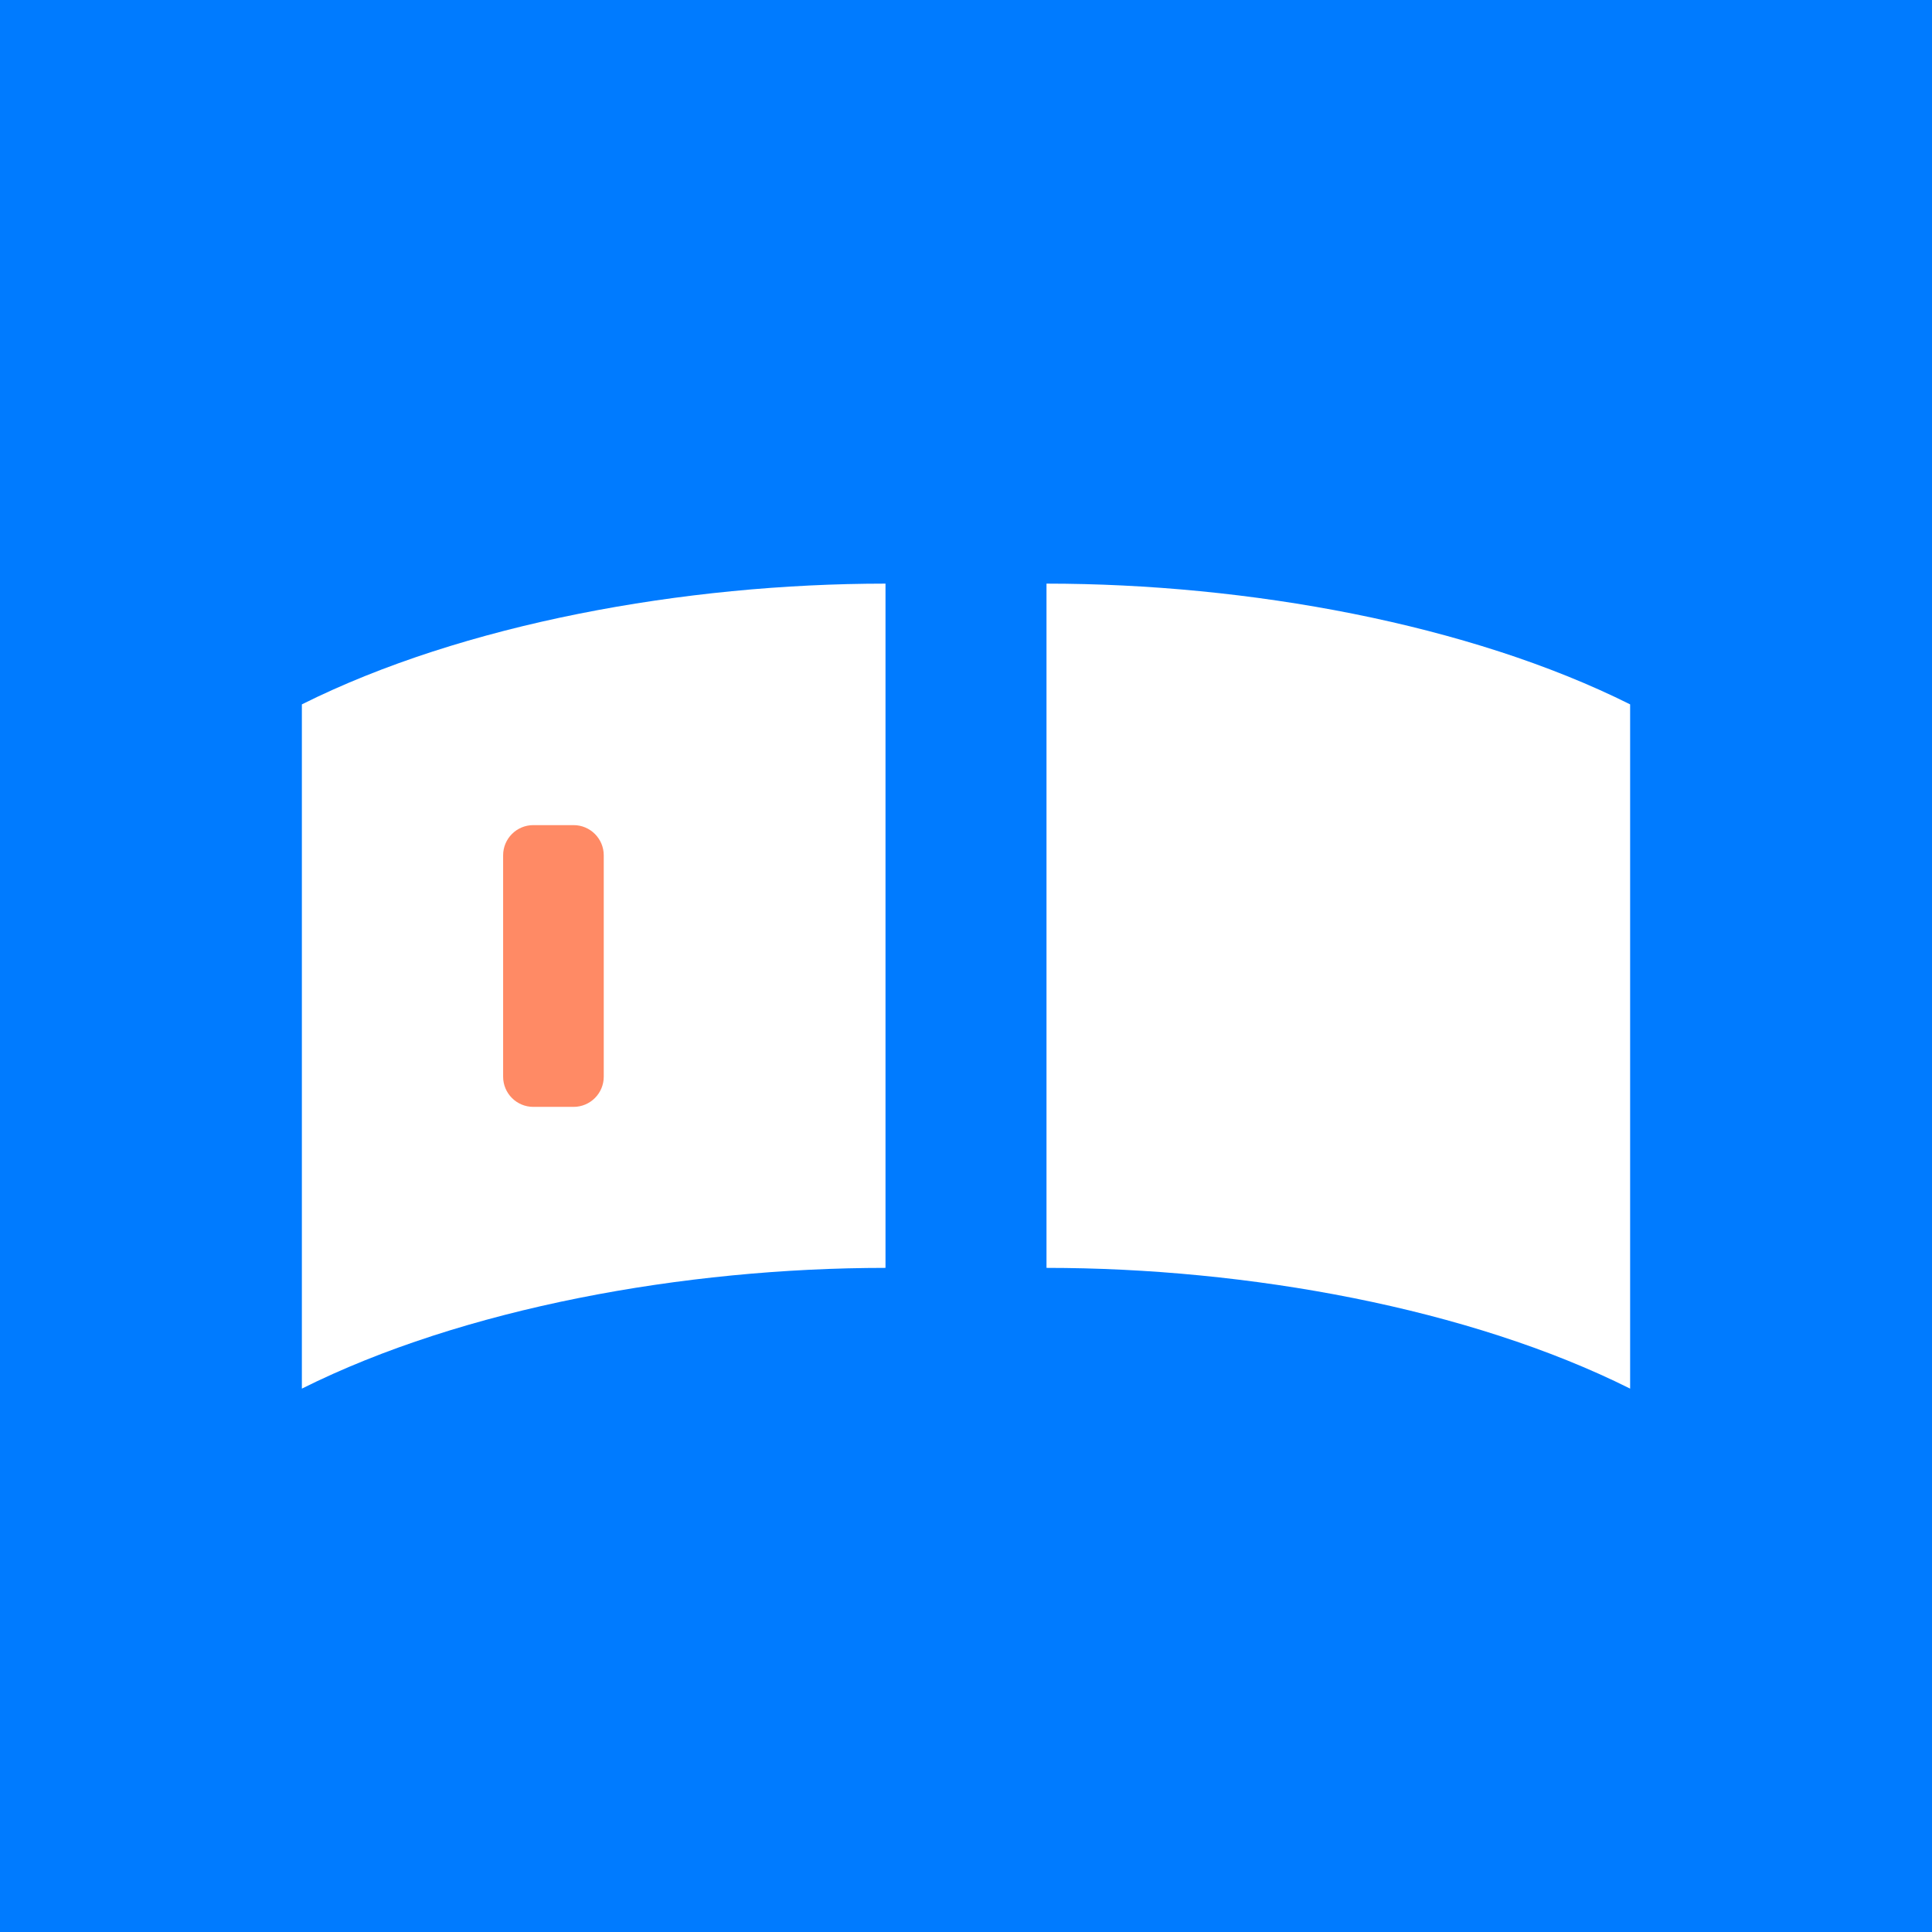
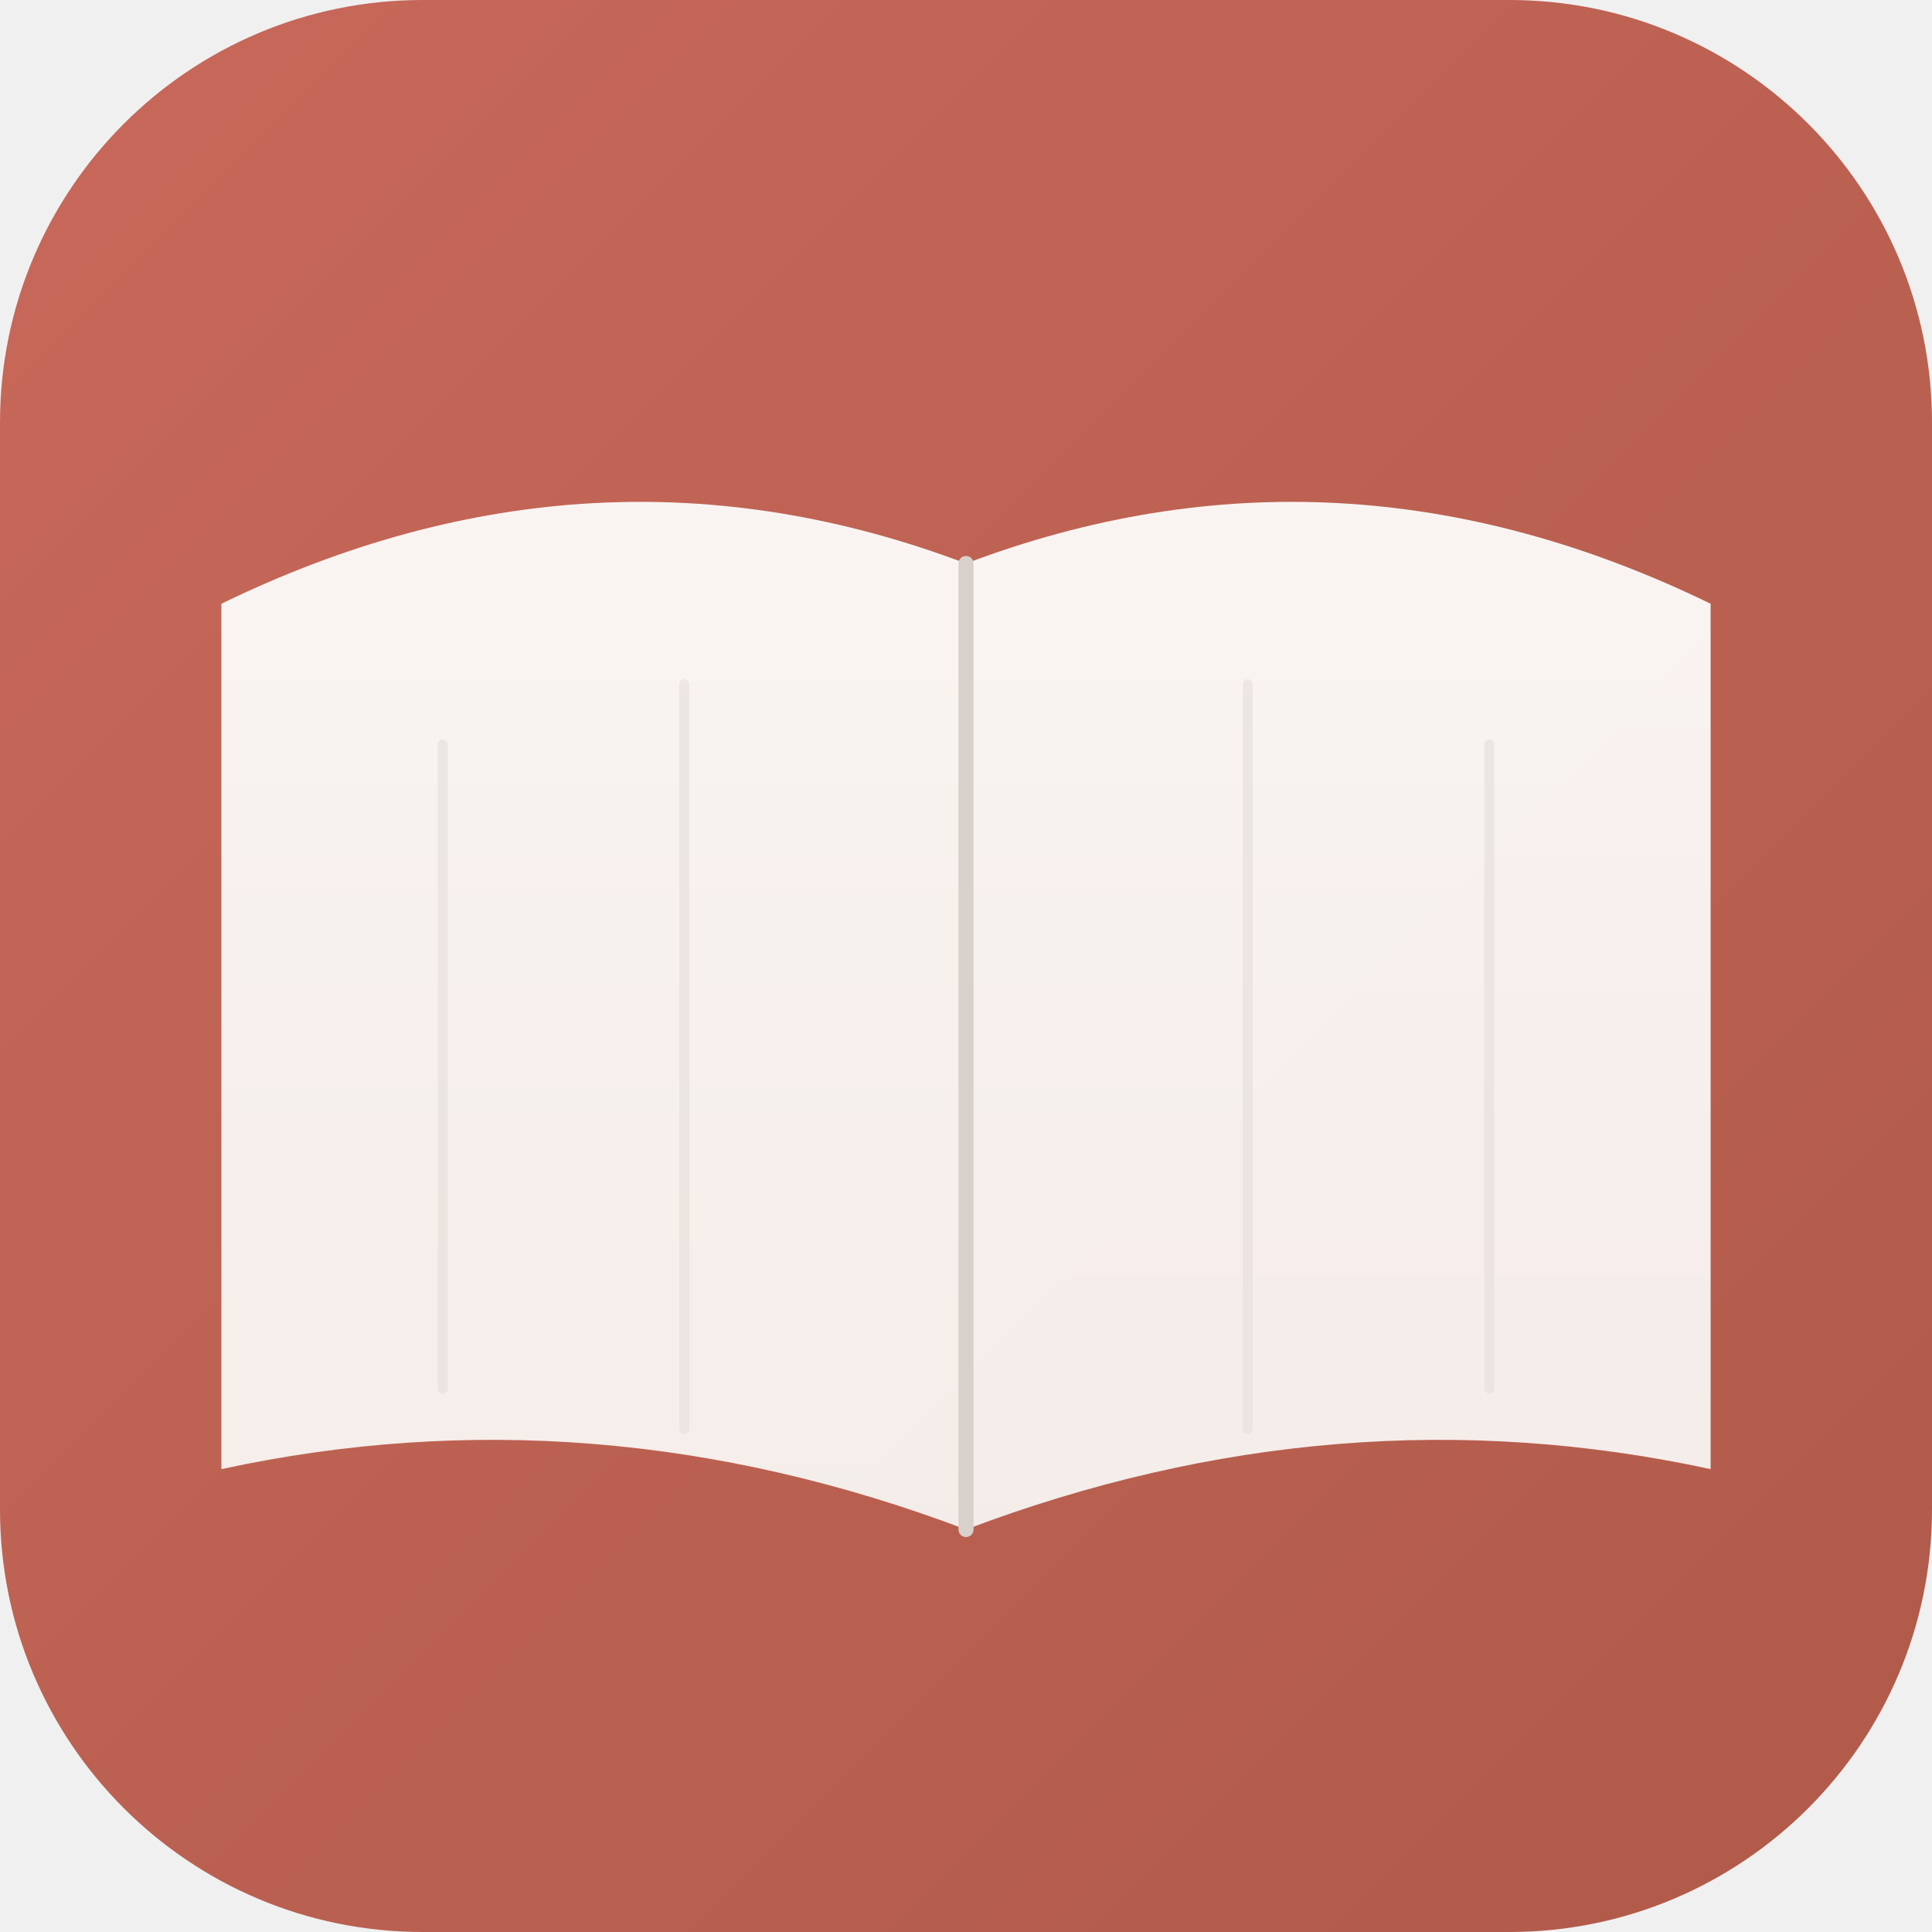
<svg xmlns="http://www.w3.org/2000/svg" width="192" height="192" viewBox="0 0 192 192">
-   <rect width="192" height="192" fill="#007BFF" />
-   <g transform="translate(96, 96)">
-     <path d="M-8-38 C-28-38 -50-34 -66-26 L-66 42 C-50 34 -28 30 -8 30 Z" fill="white" />
-     <path d="M8-38 C28-38 50-34 66-26 L66 42 C50 34 28 30 8 30 Z" fill="white" />
-     <line x1="0" y1="-38" x2="0" y2="30" stroke="#007BFF" stroke-width="3" stroke-linecap="round" />
-     <rect x="-46" y="-14" width="10" height="28" rx="3" fill="#FF8A65" />
+   <defs>
+     <linearGradient id="bgGrad" x1="0" y1="0" x2="192" y2="192" gradientUnits="userSpaceOnUse">
+       <stop offset="0" stop-color="#C8685A" />
+       <stop offset="1" stop-color="#B05A4A" />
+     </linearGradient>
+     <linearGradient id="pageGrad" x1="0" y1="0" x2="0" y2="192" gradientUnits="userSpaceOnUse">
+       <stop offset="0" stop-color="#FFFFFF" />
+       <stop offset="1" stop-color="#F5F0EC" />
+     </linearGradient>
+   </defs>
+   <rect width="192" height="192" rx="42" fill="url(#bgGrad)" />
+   <g transform="translate(0, 2)">
+     <path d="M 22 58 Q 59 40 96 54 L 96 150 Q 59 136 22 144 Z" fill="url(#pageGrad)" opacity="0.95" />
+     <path d="M 170 58 Q 133 40 96 54 L 96 150 Q 133 136 170 144 Z" fill="url(#pageGrad)" opacity="0.95" />
+     <line x1="96" y1="54" x2="96" y2="150" stroke="#D8D0CA" stroke-width="1.5" stroke-linecap="round" />
+     <line x1="44" y1="72" x2="44" y2="136" stroke="#E5DED9" stroke-width="1" stroke-linecap="round" opacity="0.6" />
+     <line x1="68" y1="66" x2="68" y2="140" stroke="#E5DED9" stroke-width="1" stroke-linecap="round" opacity="0.6" />
+     <line x1="124" y1="66" x2="124" y2="140" stroke="#E5DED9" stroke-width="1" stroke-linecap="round" opacity="0.6" />
+     <line x1="148" y1="72" x2="148" y2="136" stroke="#E5DED9" stroke-width="1" stroke-linecap="round" opacity="0.6" />
  </g>
</svg>
